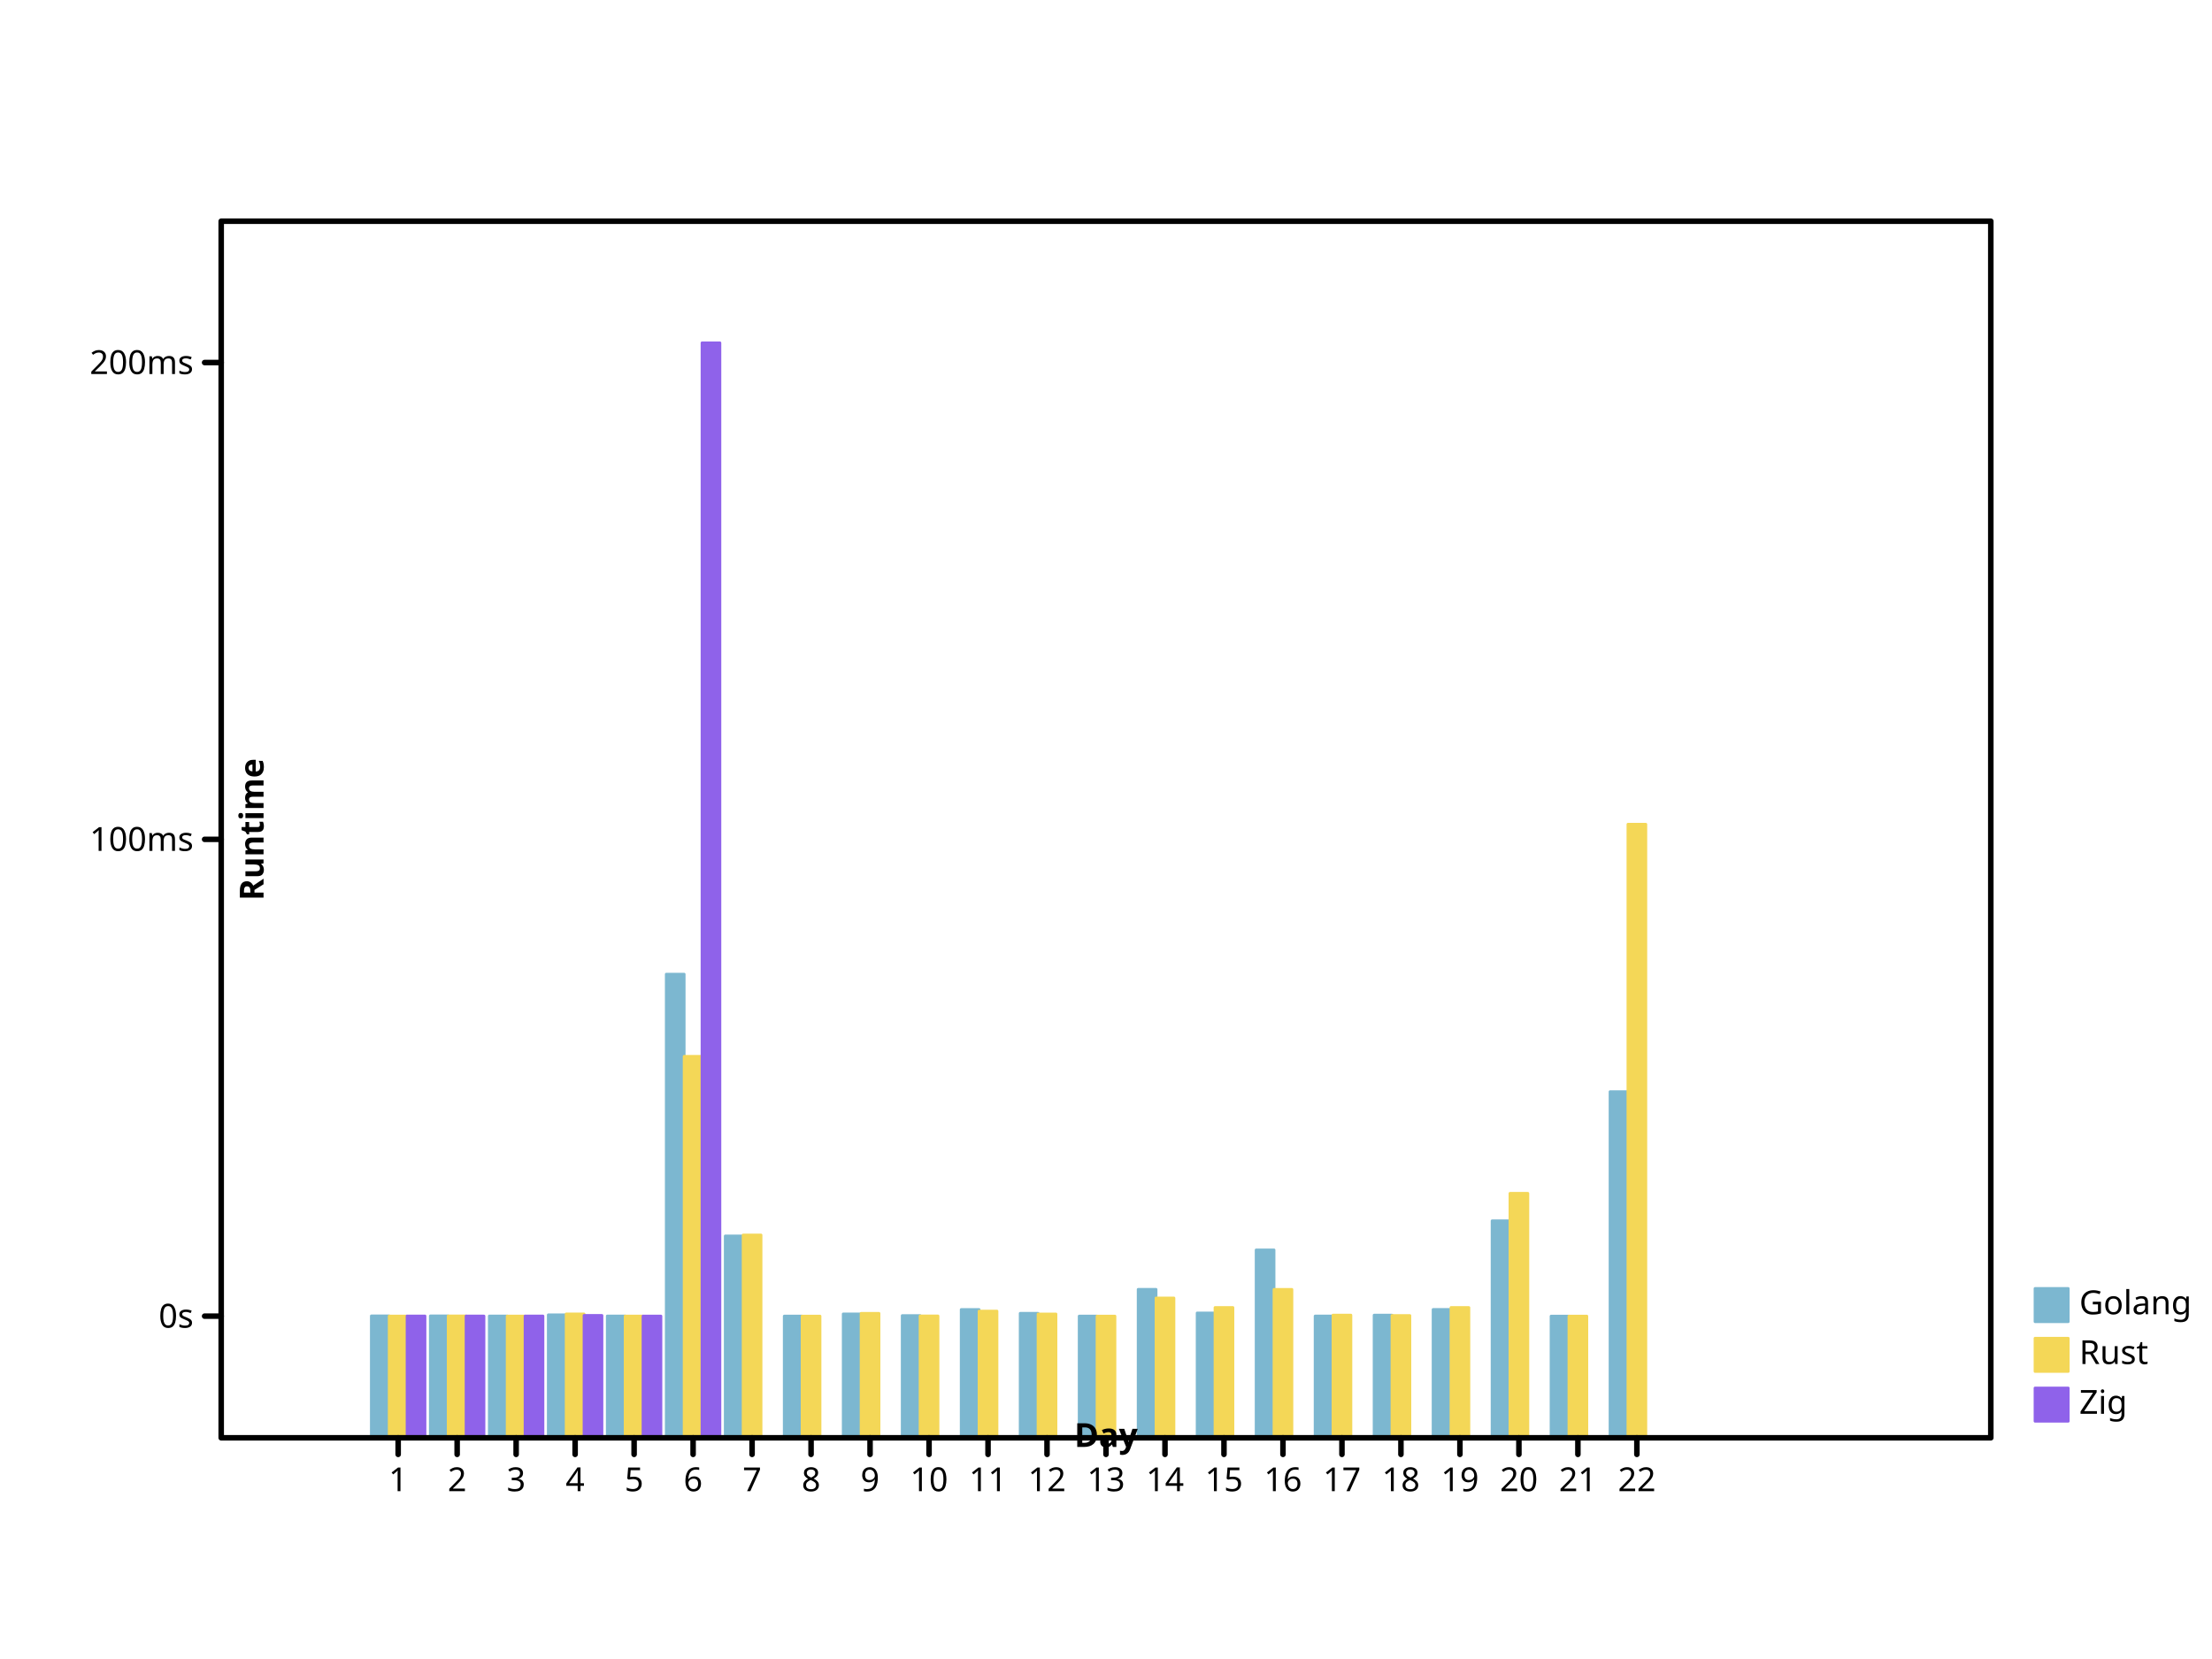
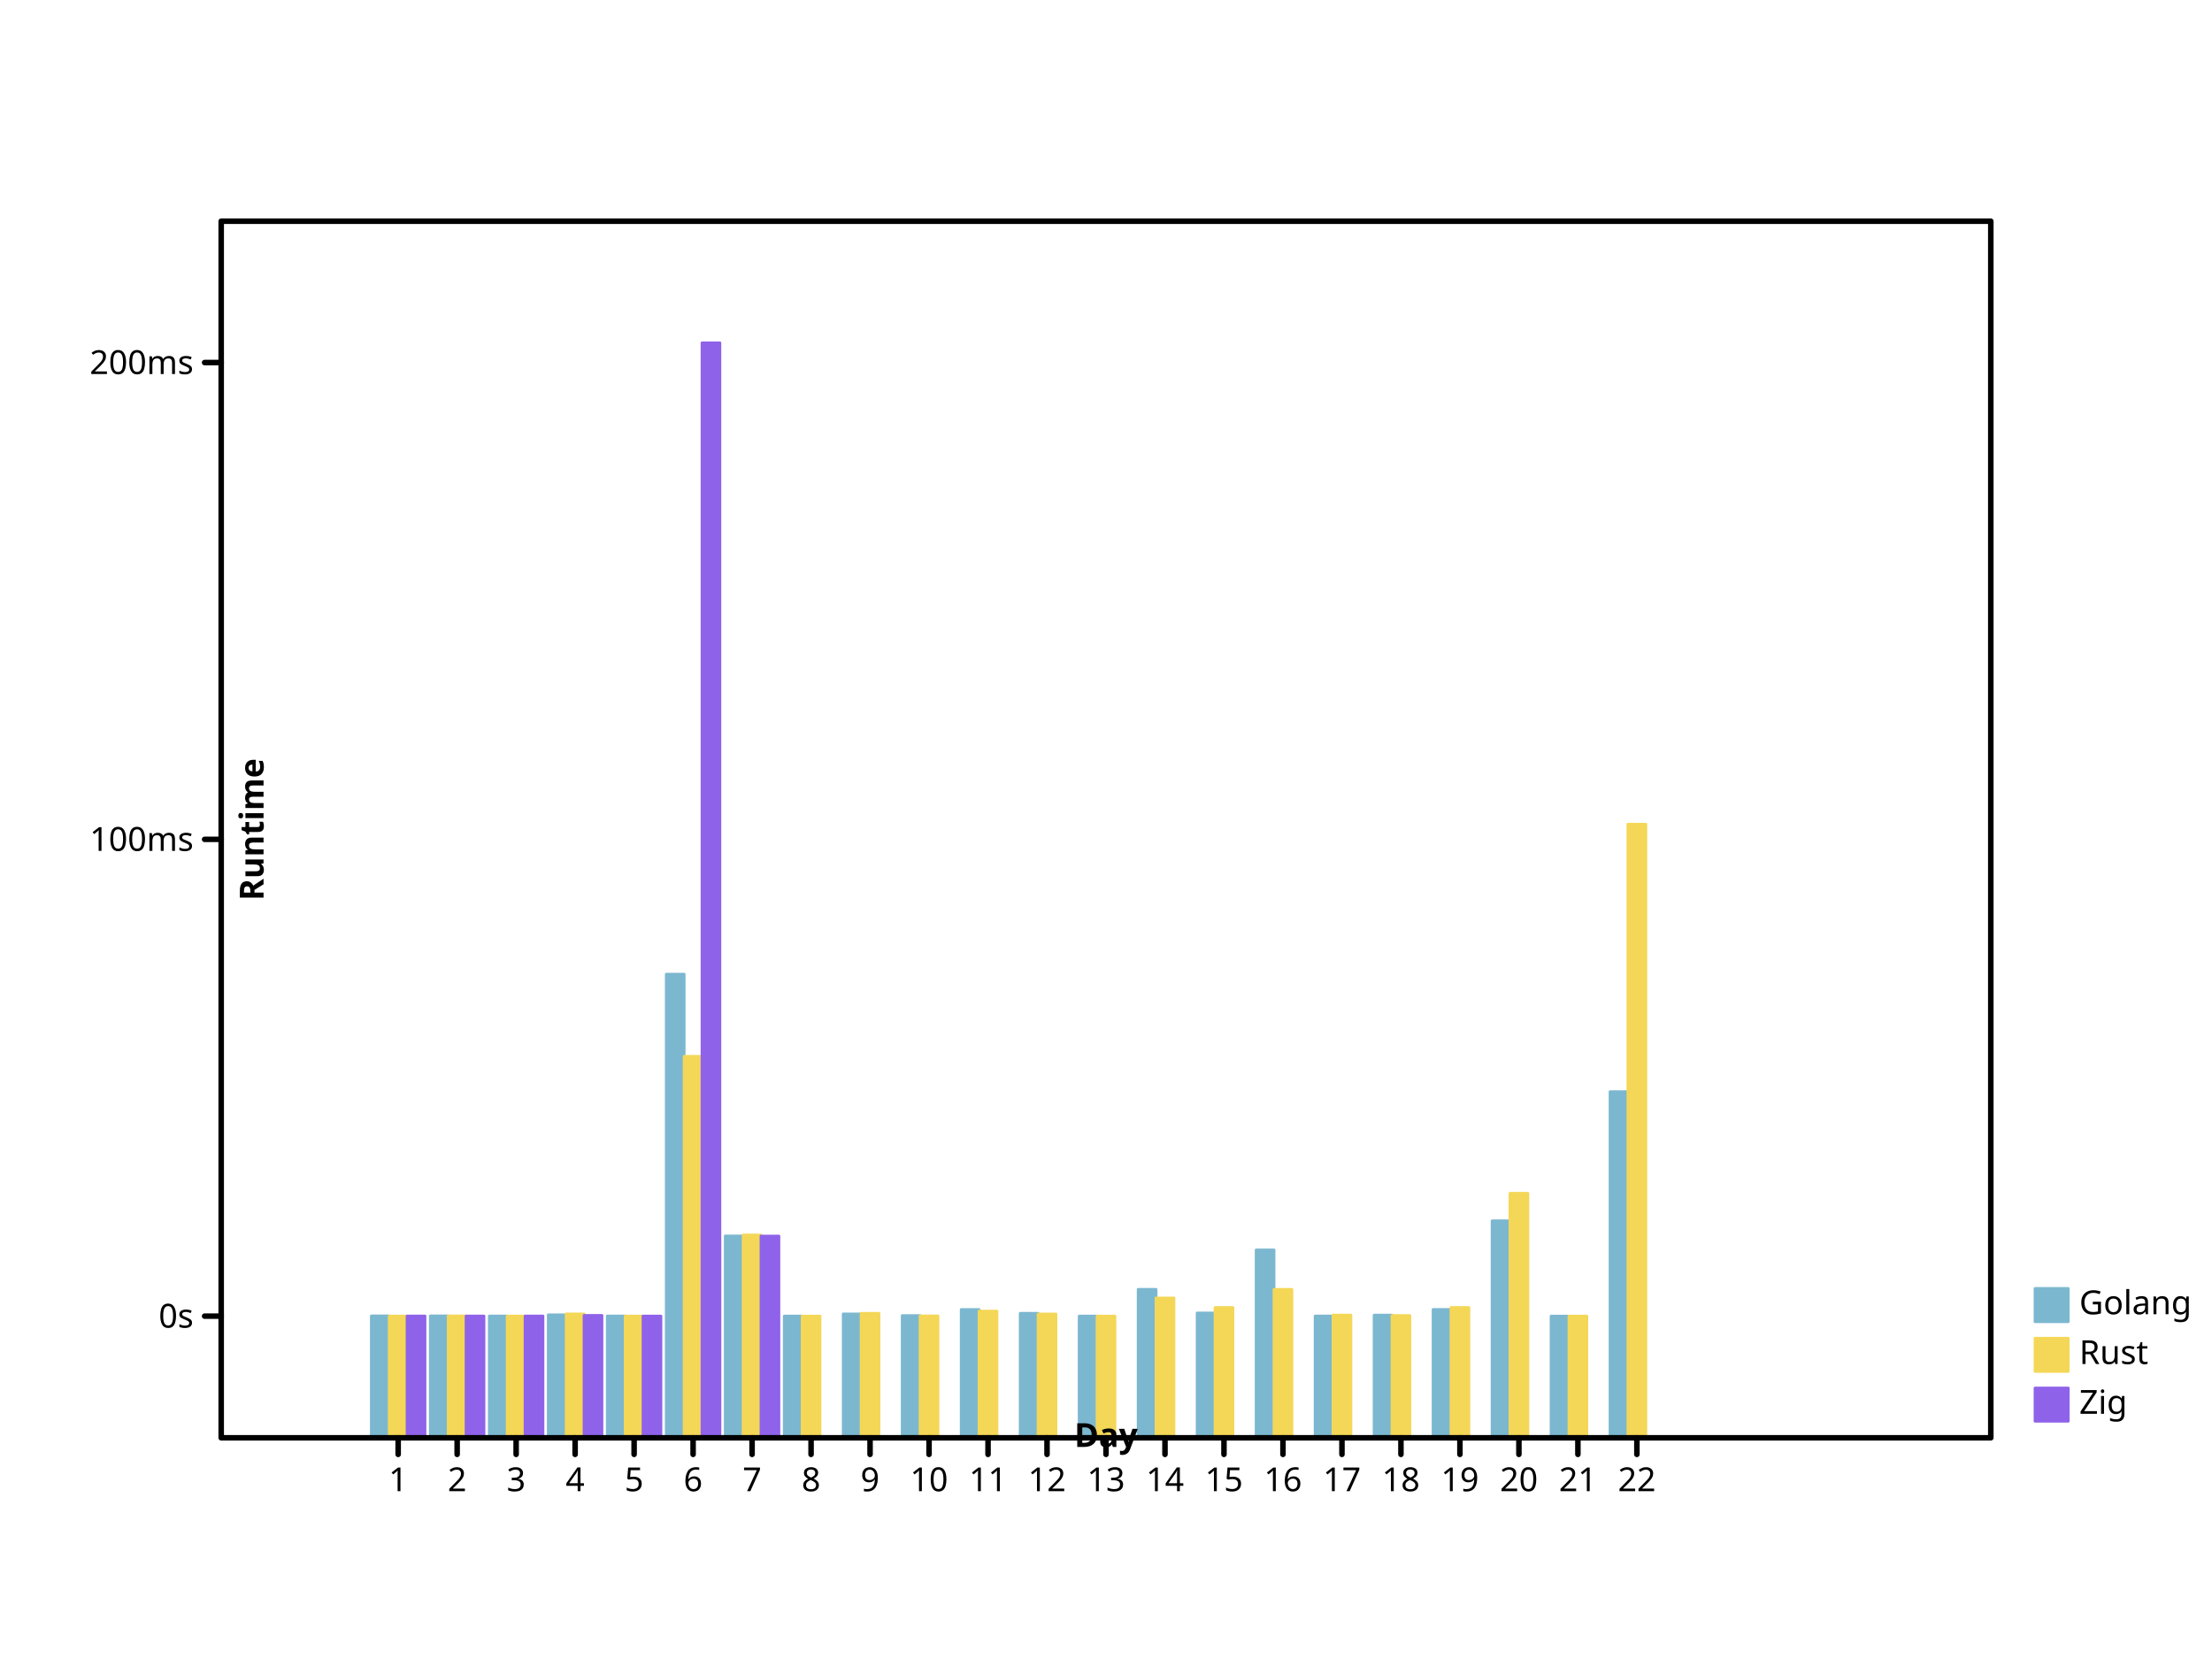
- <svg xmlns="http://www.w3.org/2000/svg" preserveAspectRatio="xMidYMid meet" width="800" height="600" viewbox="0 0 800 600">
+ <svg xmlns="http://www.w3.org/2000/svg" width="800" height="600" viewbox="0 0 800 600" preserveAspectRatio="xMidYMid meet">
  <defs>
-     <marker markerUnits="userSpaceOnUse" markerWidth="2%" markerHeight="2%" id="circle" viewBox="0 0 10 10 " refX="5" refY="5">
+     <marker markerWidth="2%" markerHeight="2%" id="circle" viewBox="0 0 10 10 " refX="5" refY="5" markerUnits="userSpaceOnUse">
      <circle cx="5" cy="5" r="3" fill="none" stroke="black" />
    </marker>
-     <marker viewBox="0 0 10 10 " refX="5" refY="5" markerUnits="userSpaceOnUse" markerWidth="2%" markerHeight="2%" id="filled-circle">
+     <marker id="filled-circle" viewBox="0 0 10 10 " refX="5" refY="5" markerUnits="userSpaceOnUse" markerWidth="2%" markerHeight="2%">
      <circle r="3" fill="black" stroke="none" cx="5" cy="5" />
    </marker>
-     <marker viewBox="0 0 10 10 " refX="5" refY="5" markerUnits="userSpaceOnUse" markerWidth="2%" markerHeight="2%" id="square">
-       <rect y="2" width="6" height="6" fill="none" stroke="black" x="2" />
+     <marker markerHeight="2%" id="square" viewBox="0 0 10 10 " refX="5" refY="5" markerUnits="userSpaceOnUse" markerWidth="2%">
+       <rect stroke="black" x="2" y="2" width="6" height="6" fill="none" />
    </marker>
-     <marker markerUnits="userSpaceOnUse" markerWidth="2%" markerHeight="2%" id="filled-square" viewBox="0 0 10 10 " refX="5" refY="5">
-       <rect height="6" fill="black" stroke="none" x="2" y="2" width="6" />
+     <marker markerWidth="2%" markerHeight="2%" id="filled-square" viewBox="0 0 10 10 " refX="5" refY="5" markerUnits="userSpaceOnUse">
+       <rect stroke="none" x="2" y="2" width="6" height="6" fill="black" />
    </marker>
  </defs>
-   <g stroke-width="1px" stroke-linecap="round" stroke-linejoin="round" transform="translate(80 520 )scale(1 -1 )" fill="hsl(198, 47%, 65%)" stroke="hsl(198, 47%, 65%)">
+   <g fill="hsl(198, 47%, 65%)" stroke="hsl(198, 47%, 65%)" stroke-width="1px" stroke-linecap="round" stroke-linejoin="round" transform="translate(80 520 )scale(1 -1 )">
    <rect vector-effect="non-scaling-stroke" x="5.430303e+01" y="0" width="6.464646e+00" height="4.408139e+01" />
-     <rect width="6.464646e+00" height="4.408196e+01" vector-effect="non-scaling-stroke" x="7.563636e+01" y="0" />
-     <rect y="0" width="6.464646e+00" height="4.405015e+01" vector-effect="non-scaling-stroke" x="9.696970e+01" />
-     <rect vector-effect="non-scaling-stroke" x="1.183030e+02" y="0" width="6.464646e+00" height="4.446870e+01" />
+     <rect height="4.408196e+01" vector-effect="non-scaling-stroke" x="7.563636e+01" y="0" width="6.464646e+00" />
+     <rect x="9.696970e+01" y="0" width="6.464646e+00" height="4.405015e+01" vector-effect="non-scaling-stroke" />
+     <rect height="4.446870e+01" vector-effect="non-scaling-stroke" x="1.183030e+02" y="0" width="6.464646e+00" />
    <rect height="4.405260e+01" vector-effect="non-scaling-stroke" x="1.396364e+02" y="0" width="6.464646e+00" />
-     <rect x="1.609697e+02" y="0" width="6.464646e+00" height="1.676747e+02" vector-effect="non-scaling-stroke" />
-     <rect width="6.464646e+00" height="7.299352e+01" vector-effect="non-scaling-stroke" x="1.823030e+02" y="0" />
-     <rect y="0" width="6.464646e+00" height="4.401200e+01" vector-effect="non-scaling-stroke" x="2.036364e+02" />
-     <rect y="0" width="6.464646e+00" height="4.479665e+01" vector-effect="non-scaling-stroke" x="2.249697e+02" />
-     <rect y="0" width="6.464646e+00" height="4.419662e+01" vector-effect="non-scaling-stroke" x="2.463030e+02" />
-     <rect width="6.464646e+00" height="4.638498e+01" vector-effect="non-scaling-stroke" x="2.676364e+02" y="0" />
-     <rect width="6.464646e+00" height="4.501938e+01" vector-effect="non-scaling-stroke" x="2.889697e+02" y="0" />
-     <rect vector-effect="non-scaling-stroke" x="3.103030e+02" y="0" width="6.464646e+00" height="4.401207e+01" />
-     <rect y="0" width="6.464646e+00" height="5.368653e+01" vector-effect="non-scaling-stroke" x="3.316364e+02" />
-     <rect width="6.464646e+00" height="4.513826e+01" vector-effect="non-scaling-stroke" x="3.529697e+02" y="0" />
-     <rect y="0" width="6.464646e+00" height="6.794324e+01" vector-effect="non-scaling-stroke" x="3.743030e+02" />
-     <rect x="3.956364e+02" y="0" width="6.464646e+00" height="4.403368e+01" vector-effect="non-scaling-stroke" />
-     <rect vector-effect="non-scaling-stroke" x="4.169697e+02" y="0" width="6.464646e+00" height="4.435730e+01" />
-     <rect height="4.641211e+01" vector-effect="non-scaling-stroke" x="4.383030e+02" y="0" width="6.464646e+00" />
+     <rect vector-effect="non-scaling-stroke" x="1.609697e+02" y="0" width="6.464646e+00" height="1.676747e+02" />
+     <rect y="0" width="6.464646e+00" height="7.299352e+01" vector-effect="non-scaling-stroke" x="1.823030e+02" />
+     <rect width="6.464646e+00" height="4.401200e+01" vector-effect="non-scaling-stroke" x="2.036364e+02" y="0" />
+     <rect width="6.464646e+00" height="4.479665e+01" vector-effect="non-scaling-stroke" x="2.249697e+02" y="0" />
+     <rect vector-effect="non-scaling-stroke" x="2.463030e+02" y="0" width="6.464646e+00" height="4.419662e+01" />
+     <rect vector-effect="non-scaling-stroke" x="2.676364e+02" y="0" width="6.464646e+00" height="4.638498e+01" />
+     <rect y="0" width="6.464646e+00" height="4.501938e+01" vector-effect="non-scaling-stroke" x="2.889697e+02" />
+     <rect y="0" width="6.464646e+00" height="4.401207e+01" vector-effect="non-scaling-stroke" x="3.103030e+02" />
+     <rect width="6.464646e+00" height="5.368653e+01" vector-effect="non-scaling-stroke" x="3.316364e+02" y="0" />
+     <rect vector-effect="non-scaling-stroke" x="3.529697e+02" y="0" width="6.464646e+00" height="4.513826e+01" />
+     <rect x="3.743030e+02" y="0" width="6.464646e+00" height="6.794324e+01" vector-effect="non-scaling-stroke" />
+     <rect width="6.464646e+00" height="4.403368e+01" vector-effect="non-scaling-stroke" x="3.956364e+02" y="0" />
+     <rect height="4.435730e+01" vector-effect="non-scaling-stroke" x="4.169697e+02" y="0" width="6.464646e+00" />
+     <rect x="4.383030e+02" y="0" width="6.464646e+00" height="4.641211e+01" vector-effect="non-scaling-stroke" />
    <rect vector-effect="non-scaling-stroke" x="4.596364e+02" y="0" width="6.464646e+00" height="7.847029e+01" />
    <rect vector-effect="non-scaling-stroke" x="4.809697e+02" y="0" width="6.464646e+00" height="4.400010e+01" />
-     <rect vector-effect="non-scaling-stroke" x="5.023030e+02" y="0" width="6.464646e+00" height="1.251727e+02" />
+     <rect x="5.023030e+02" y="0" width="6.464646e+00" height="1.251727e+02" vector-effect="non-scaling-stroke" />
  </g>
-   <g stroke-linejoin="round" transform="translate(80 520 )scale(1 -1 )" fill="hsl(49, 88%, 65%)" stroke="hsl(49, 88%, 65%)" stroke-width="1px" stroke-linecap="round">
-     <rect x="6.076768e+01" y="0" width="6.464646e+00" height="4.403192e+01" vector-effect="non-scaling-stroke" />
-     <rect vector-effect="non-scaling-stroke" x="8.210101e+01" y="0" width="6.464646e+00" height="4.407419e+01" />
-     <rect y="0" width="6.464646e+00" height="4.401527e+01" vector-effect="non-scaling-stroke" x="1.034343e+02" />
-     <rect height="4.478232e+01" vector-effect="non-scaling-stroke" x="1.247677e+02" y="0" width="6.464646e+00" />
-     <rect vector-effect="non-scaling-stroke" x="1.461010e+02" y="0" width="6.464646e+00" height="4.402965e+01" />
-     <rect vector-effect="non-scaling-stroke" x="1.674343e+02" y="0" width="6.464646e+00" height="1.379508e+02" />
-     <rect y="0" width="6.464646e+00" height="7.333799e+01" vector-effect="non-scaling-stroke" x="1.887677e+02" />
-     <rect y="0" width="6.464646e+00" height="4.400571e+01" vector-effect="non-scaling-stroke" x="2.101010e+02" />
-     <rect height="4.500481e+01" vector-effect="non-scaling-stroke" x="2.314343e+02" y="0" width="6.464646e+00" />
-     <rect height="4.406728e+01" vector-effect="non-scaling-stroke" x="2.527677e+02" y="0" width="6.464646e+00" />
-     <rect height="4.582177e+01" vector-effect="non-scaling-stroke" x="2.741010e+02" y="0" width="6.464646e+00" />
-     <rect width="6.464646e+00" height="4.477711e+01" vector-effect="non-scaling-stroke" x="2.954343e+02" y="0" />
-     <rect vector-effect="non-scaling-stroke" x="3.167677e+02" y="0" width="6.464646e+00" height="4.400973e+01" />
+   <g transform="translate(80 520 )scale(1 -1 )" fill="hsl(49, 88%, 65%)" stroke="hsl(49, 88%, 65%)" stroke-width="1px" stroke-linecap="round" stroke-linejoin="round">
+     <rect height="4.403192e+01" vector-effect="non-scaling-stroke" x="6.076768e+01" y="0" width="6.464646e+00" />
+     <rect height="4.407419e+01" vector-effect="non-scaling-stroke" x="8.210101e+01" y="0" width="6.464646e+00" />
+     <rect width="6.464646e+00" height="4.401527e+01" vector-effect="non-scaling-stroke" x="1.034343e+02" y="0" />
+     <rect x="1.247677e+02" y="0" width="6.464646e+00" height="4.478232e+01" vector-effect="non-scaling-stroke" />
+     <rect width="6.464646e+00" height="4.402965e+01" vector-effect="non-scaling-stroke" x="1.461010e+02" y="0" />
+     <rect height="1.379508e+02" vector-effect="non-scaling-stroke" x="1.674343e+02" y="0" width="6.464646e+00" />
+     <rect width="6.464646e+00" height="7.333799e+01" vector-effect="non-scaling-stroke" x="1.887677e+02" y="0" />
+     <rect height="4.400571e+01" vector-effect="non-scaling-stroke" x="2.101010e+02" y="0" width="6.464646e+00" />
+     <rect x="2.314343e+02" y="0" width="6.464646e+00" height="4.500481e+01" vector-effect="non-scaling-stroke" />
+     <rect y="0" width="6.464646e+00" height="4.406728e+01" vector-effect="non-scaling-stroke" x="2.527677e+02" />
+     <rect y="0" width="6.464646e+00" height="4.582177e+01" vector-effect="non-scaling-stroke" x="2.741010e+02" />
+     <rect x="2.954343e+02" y="0" width="6.464646e+00" height="4.477711e+01" vector-effect="non-scaling-stroke" />
+     <rect x="3.167677e+02" y="0" width="6.464646e+00" height="4.400973e+01" vector-effect="non-scaling-stroke" />
    <rect vector-effect="non-scaling-stroke" x="3.381010e+02" y="0" width="6.464646e+00" height="5.055640e+01" />
    <rect vector-effect="non-scaling-stroke" x="3.594343e+02" y="0" width="6.464646e+00" height="4.711601e+01" />
-     <rect vector-effect="non-scaling-stroke" x="3.807677e+02" y="0" width="6.464646e+00" height="5.366698e+01" />
-     <rect width="6.464646e+00" height="4.437240e+01" vector-effect="non-scaling-stroke" x="4.021010e+02" y="0" />
-     <rect vector-effect="non-scaling-stroke" x="4.234343e+02" y="0" width="6.464646e+00" height="4.421326e+01" />
-     <rect vector-effect="non-scaling-stroke" x="4.447677e+02" y="0" width="6.464646e+00" height="4.711187e+01" />
-     <rect vector-effect="non-scaling-stroke" x="4.661010e+02" y="0" width="6.464646e+00" height="8.840898e+01" />
-     <rect vector-effect="non-scaling-stroke" x="4.874343e+02" y="0" width="6.464646e+00" height="4.400005e+01" />
-     <rect height="2.218956e+02" vector-effect="non-scaling-stroke" x="5.087677e+02" y="0" width="6.464646e+00" />
+     <rect width="6.464646e+00" height="5.366698e+01" vector-effect="non-scaling-stroke" x="3.807677e+02" y="0" />
+     <rect height="4.437240e+01" vector-effect="non-scaling-stroke" x="4.021010e+02" y="0" width="6.464646e+00" />
+     <rect height="4.421326e+01" vector-effect="non-scaling-stroke" x="4.234343e+02" y="0" width="6.464646e+00" />
+     <rect x="4.447677e+02" y="0" width="6.464646e+00" height="4.711187e+01" vector-effect="non-scaling-stroke" />
+     <rect width="6.464646e+00" height="8.840898e+01" vector-effect="non-scaling-stroke" x="4.661010e+02" y="0" />
+     <rect y="0" width="6.464646e+00" height="4.400005e+01" vector-effect="non-scaling-stroke" x="4.874343e+02" />
+     <rect width="6.464646e+00" height="2.218956e+02" vector-effect="non-scaling-stroke" x="5.087677e+02" y="0" />
  </g>
-   <g fill="hsl(260, 76%, 65%)" stroke="hsl(260, 76%, 65%)" stroke-width="1px" stroke-linecap="round" stroke-linejoin="round" transform="translate(80 520 )scale(1 -1 )">
-     <rect y="0" width="6.464646e+00" height="4.405432e+01" vector-effect="non-scaling-stroke" x="6.723232e+01" />
-     <rect vector-effect="non-scaling-stroke" x="8.856566e+01" y="0" width="6.464646e+00" height="4.404062e+01" />
-     <rect vector-effect="non-scaling-stroke" x="1.098990e+02" y="0" width="6.464646e+00" height="4.404221e+01" />
-     <rect y="0" width="6.464646e+00" height="4.424780e+01" vector-effect="non-scaling-stroke" x="1.312323e+02" />
-     <rect vector-effect="non-scaling-stroke" x="1.525657e+02" y="0" width="6.464646e+00" height="4.402243e+01" />
-     <rect width="6.464646e+00" height="396" vector-effect="non-scaling-stroke" x="1.738990e+02" y="0" />
+   <g stroke-width="1px" stroke-linecap="round" stroke-linejoin="round" transform="translate(80 520 )scale(1 -1 )" fill="hsl(260, 76%, 65%)" stroke="hsl(260, 76%, 65%)">
+     <rect vector-effect="non-scaling-stroke" x="6.723232e+01" y="0" width="6.464646e+00" height="4.405432e+01" />
+     <rect height="4.404062e+01" vector-effect="non-scaling-stroke" x="8.856566e+01" y="0" width="6.464646e+00" />
+     <rect height="4.404221e+01" vector-effect="non-scaling-stroke" x="1.098990e+02" y="0" width="6.464646e+00" />
+     <rect vector-effect="non-scaling-stroke" x="1.312323e+02" y="0" width="6.464646e+00" height="4.424780e+01" />
+     <rect y="0" width="6.464646e+00" height="4.402243e+01" vector-effect="non-scaling-stroke" x="1.525657e+02" />
+     <rect vector-effect="non-scaling-stroke" x="1.738990e+02" y="0" width="6.464646e+00" height="396" />
+     <rect width="6.464646e+00" height="7.296160e+01" vector-effect="non-scaling-stroke" x="1.952323e+02" y="0" />
  </g>
-   <g font-style="normal" text-anchor="start" dominant-baseline="hanging" fill="hsl(198, 47%, 65%)" stroke-width="1px" font-size="12px" stroke-linecap="round" font-family="sans-serif" stroke="hsl(198, 47%, 65%)" font-weight="normal" stroke-linejoin="round">
-     <rect x="736" y="466" width="12" height="12" vector-effect="non-scaling-stroke" />
+   <g font-style="normal" dominant-baseline="hanging" font-size="12px" font-weight="normal" stroke="hsl(198, 47%, 65%)" stroke-linecap="round" font-family="sans-serif" fill="hsl(198, 47%, 65%)" text-anchor="start" stroke-width="1px" stroke-linejoin="round">
+     <rect height="12" vector-effect="non-scaling-stroke" x="736" y="466" width="12" />
    <g fill="black" stroke="black">
-       <text vector-effect="non-scaling-stroke" x="752" y="466" dominant-baseline="hanging" stroke="none">Golang</text>
+       <text stroke="none" vector-effect="non-scaling-stroke" x="752" y="466" dominant-baseline="hanging">Golang</text>
    </g>
-     <g text-anchor="start" font-weight="normal" stroke-linejoin="round" font-family="sans-serif" font-style="normal" stroke-width="1px" dominant-baseline="hanging" fill="hsl(49, 88%, 65%)" stroke="hsl(49, 88%, 65%)" stroke-linecap="round" font-size="12px">
+     <g font-size="12px" text-anchor="start" stroke-width="1px" stroke-linecap="round" stroke-linejoin="round" font-family="sans-serif" font-weight="normal" stroke="hsl(49, 88%, 65%)" dominant-baseline="hanging" fill="hsl(49, 88%, 65%)" font-style="normal">
      <rect vector-effect="non-scaling-stroke" x="736" y="484" width="12" height="12" />
-       <g stroke="black" fill="black">
+       <g fill="black" stroke="black">
        <text stroke="none" vector-effect="non-scaling-stroke" x="752" y="484" dominant-baseline="hanging">Rust</text>
      </g>
-       <g font-size="12px" stroke-linejoin="round" text-anchor="start" fill="hsl(260, 76%, 65%)" stroke="hsl(260, 76%, 65%)" font-weight="normal" stroke-width="1px" stroke-linecap="round" font-family="sans-serif" font-style="normal" dominant-baseline="hanging">
-         <rect x="736" y="502" width="12" height="12" vector-effect="non-scaling-stroke" />
-         <g fill="black" stroke="black">
-           <text y="502" dominant-baseline="hanging" stroke="none" vector-effect="non-scaling-stroke" x="752">Zig</text>
-           <g font-size="12px" stroke-linecap="round" stroke-linejoin="round" fill="none" stroke-width="2px" dominant-baseline="hanging" font-weight="normal" font-family="sans-serif" font-style="normal" text-anchor="start">
-             <rect x="80" y="80" width="640" height="440" vector-effect="non-scaling-stroke" />
+       <g stroke-linejoin="round" font-style="normal" dominant-baseline="hanging" stroke="hsl(260, 76%, 65%)" font-family="sans-serif" font-size="12px" fill="hsl(260, 76%, 65%)" text-anchor="start" stroke-width="1px" stroke-linecap="round" font-weight="normal">
+         <rect vector-effect="non-scaling-stroke" x="736" y="502" width="12" height="12" />
+         <g stroke="black" fill="black">
+           <text dominant-baseline="hanging" stroke="none" vector-effect="non-scaling-stroke" x="752" y="502">Zig</text>
+           <g stroke-linejoin="round" font-style="normal" font-size="12px" text-anchor="start" stroke-width="2px" dominant-baseline="hanging" font-weight="normal" fill="none" stroke-linecap="round" font-family="sans-serif">
+             <rect vector-effect="non-scaling-stroke" x="80" y="80" width="640" height="440" />
          </g>
-           <g font-style="normal" text-anchor="start" stroke="black" stroke-linecap="round" transform="translate(80 520 )scale(1 -1 )" font-size="12px" font-weight="normal" stroke-linejoin="round" dominant-baseline="hanging" fill="none" stroke-width="2px" font-family="sans-serif">
+           <g stroke="black" font-family="sans-serif" stroke-linejoin="round" font-style="normal" text-anchor="start" stroke-width="2px" stroke-linecap="round" font-size="12px" font-weight="normal" fill="none" dominant-baseline="hanging" transform="translate(80 520 )scale(1 -1 )">
            <path vector-effect="non-scaling-stroke" d="M64,0 L64,-6 M8.533333e+01,0 L8.533333e+01,-6 M1.066667e+02,0 L1.066667e+02,-6 M128,0 L128,-6 M1.493333e+02,0 L1.493333e+02,-6 M1.706667e+02,0 L1.706667e+02,-6 M192,0 L192,-6 M2.133333e+02,0 L2.133333e+02,-6 M2.346667e+02,0 L2.346667e+02,-6 M256,0 L256,-6 M2.773333e+02,0 L2.773333e+02,-6 M2.986667e+02,0 L2.986667e+02,-6 M320,0 L320,-6 M3.413333e+02,0 L3.413333e+02,-6 M3.626667e+02,0 L3.626667e+02,-6 M384,0 L384,-6 M4.053333e+02,0 L4.053333e+02,-6 M4.266667e+02,0 L4.266667e+02,-6 M448,0 L448,-6 M4.693333e+02,0 L4.693333e+02,-6 M4.906667e+02,0 L4.906667e+02,-6 M512,0 L512,-6 " />
          </g>
-           <g text-anchor="middle" stroke="black" font-family="sans-serif" font-style="normal" stroke-width="2px" dominant-baseline="hanging" fill="black" stroke-linecap="round" stroke-linejoin="round" transform="translate(80 520 )scale(1 1 )" font-size="12px" font-weight="normal">
-             <text dominant-baseline="hanging" stroke="none" vector-effect="non-scaling-stroke" x="64" y="10">1</text>
-             <text vector-effect="non-scaling-stroke" x="8.533333e+01" y="10" dominant-baseline="hanging" stroke="none">2</text>
-             <text x="1.066667e+02" y="10" dominant-baseline="hanging" stroke="none" vector-effect="non-scaling-stroke">3</text>
-             <text vector-effect="non-scaling-stroke" x="128" y="10" dominant-baseline="hanging" stroke="none">4</text>
+           <g font-weight="normal" stroke-linejoin="round" font-style="normal" dominant-baseline="hanging" transform="translate(80 520 )scale(1 1 )" stroke="black" stroke-width="2px" font-family="sans-serif" fill="black" stroke-linecap="round" font-size="12px" text-anchor="middle">
+             <text x="64" y="10" dominant-baseline="hanging" stroke="none" vector-effect="non-scaling-stroke">1</text>
+             <text stroke="none" vector-effect="non-scaling-stroke" x="8.533333e+01" y="10" dominant-baseline="hanging">2</text>
+             <text stroke="none" vector-effect="non-scaling-stroke" x="1.066667e+02" y="10" dominant-baseline="hanging">3</text>
+             <text x="128" y="10" dominant-baseline="hanging" stroke="none" vector-effect="non-scaling-stroke">4</text>
            <text vector-effect="non-scaling-stroke" x="1.493333e+02" y="10" dominant-baseline="hanging" stroke="none">5</text>
-             <text stroke="none" vector-effect="non-scaling-stroke" x="1.706667e+02" y="10" dominant-baseline="hanging">6</text>
-             <text y="10" dominant-baseline="hanging" stroke="none" vector-effect="non-scaling-stroke" x="192">7</text>
+             <text y="10" dominant-baseline="hanging" stroke="none" vector-effect="non-scaling-stroke" x="1.706667e+02">6</text>
+             <text stroke="none" vector-effect="non-scaling-stroke" x="192" y="10" dominant-baseline="hanging">7</text>
            <text dominant-baseline="hanging" stroke="none" vector-effect="non-scaling-stroke" x="2.133333e+02" y="10">8</text>
-             <text dominant-baseline="hanging" stroke="none" vector-effect="non-scaling-stroke" x="2.346667e+02" y="10">9</text>
-             <text vector-effect="non-scaling-stroke" x="256" y="10" dominant-baseline="hanging" stroke="none">10</text>
-             <text y="10" dominant-baseline="hanging" stroke="none" vector-effect="non-scaling-stroke" x="2.773333e+02">11</text>
+             <text y="10" dominant-baseline="hanging" stroke="none" vector-effect="non-scaling-stroke" x="2.346667e+02">9</text>
+             <text stroke="none" vector-effect="non-scaling-stroke" x="256" y="10" dominant-baseline="hanging">10</text>
+             <text stroke="none" vector-effect="non-scaling-stroke" x="2.773333e+02" y="10" dominant-baseline="hanging">11</text>
            <text stroke="none" vector-effect="non-scaling-stroke" x="2.986667e+02" y="10" dominant-baseline="hanging">12</text>
-             <text vector-effect="non-scaling-stroke" x="320" y="10" dominant-baseline="hanging" stroke="none">13</text>
-             <text stroke="none" vector-effect="non-scaling-stroke" x="3.413333e+02" y="10" dominant-baseline="hanging">14</text>
+             <text dominant-baseline="hanging" stroke="none" vector-effect="non-scaling-stroke" x="320" y="10">13</text>
+             <text vector-effect="non-scaling-stroke" x="3.413333e+02" y="10" dominant-baseline="hanging" stroke="none">14</text>
            <text stroke="none" vector-effect="non-scaling-stroke" x="3.626667e+02" y="10" dominant-baseline="hanging">15</text>
-             <text dominant-baseline="hanging" stroke="none" vector-effect="non-scaling-stroke" x="384" y="10">16</text>
-             <text dominant-baseline="hanging" stroke="none" vector-effect="non-scaling-stroke" x="4.053333e+02" y="10">17</text>
-             <text stroke="none" vector-effect="non-scaling-stroke" x="4.266667e+02" y="10" dominant-baseline="hanging">18</text>
-             <text x="448" y="10" dominant-baseline="hanging" stroke="none" vector-effect="non-scaling-stroke">19</text>
-             <text vector-effect="non-scaling-stroke" x="4.693333e+02" y="10" dominant-baseline="hanging" stroke="none">20</text>
+             <text x="384" y="10" dominant-baseline="hanging" stroke="none" vector-effect="non-scaling-stroke">16</text>
+             <text x="4.053333e+02" y="10" dominant-baseline="hanging" stroke="none" vector-effect="non-scaling-stroke">17</text>
+             <text vector-effect="non-scaling-stroke" x="4.266667e+02" y="10" dominant-baseline="hanging" stroke="none">18</text>
+             <text stroke="none" vector-effect="non-scaling-stroke" x="448" y="10" dominant-baseline="hanging">19</text>
+             <text stroke="none" vector-effect="non-scaling-stroke" x="4.693333e+02" y="10" dominant-baseline="hanging">20</text>
            <text x="4.906667e+02" y="10" dominant-baseline="hanging" stroke="none" vector-effect="non-scaling-stroke">21</text>
-             <text dominant-baseline="hanging" stroke="none" vector-effect="non-scaling-stroke" x="512" y="10">22</text>
+             <text stroke="none" vector-effect="non-scaling-stroke" x="512" y="10" dominant-baseline="hanging">22</text>
          </g>
-           <g text-anchor="middle" transform="translate(80 520 )scale(1 1 )rotate(0 0 0 )" stroke-width="2px" font-size="12px" stroke-linecap="round" font-family="sans-serif" font-style="normal" dominant-baseline="baseline" font-weight="bold" fill="black" stroke="black" stroke-linejoin="round">
+           <g text-anchor="middle" stroke-linecap="round" transform="translate(80 520 )scale(1 1 )rotate(0 0 0 )" fill="black" stroke-linejoin="round" font-style="normal" font-weight="bold" dominant-baseline="baseline" font-family="sans-serif" font-size="12px" stroke="black" stroke-width="2px">
            <text x="320" y="-6" dominant-baseline="baseline" stroke="none" vector-effect="non-scaling-stroke">Day</text>
          </g>
-           <g transform="translate(80 520 )scale(1 -1 )" font-family="sans-serif" dominant-baseline="baseline" stroke="black" stroke-linecap="round" stroke-width="2px" font-size="12px" font-weight="bold" font-style="normal" text-anchor="middle" fill="black" stroke-linejoin="round">
+           <g fill="black" font-style="normal" stroke="black" stroke-width="2px" stroke-linecap="round" font-family="sans-serif" font-weight="bold" text-anchor="middle" font-size="12px" stroke-linejoin="round" dominant-baseline="baseline" transform="translate(80 520 )scale(1 -1 )">
            <path vector-effect="non-scaling-stroke" d="M0,44 L-6,44 M0,2.164388e+02 L-6,2.164388e+02 M0,3.888777e+02 L-6,3.888777e+02 " />
          </g>
-           <g dominant-baseline="middle" stroke="black" stroke-linejoin="round" stroke-width="2px" font-size="12px" font-weight="normal" font-style="normal" transform="translate(80 520 )scale(1 1 )" text-anchor="end" fill="black" stroke-linecap="round" font-family="sans-serif">
-             <text x="-10" y="-44" dominant-baseline="middle" stroke="none" vector-effect="non-scaling-stroke">0s</text>
-             <text x="-10" y="-2.164388e+02" dominant-baseline="middle" stroke="none" vector-effect="non-scaling-stroke">100ms</text>
-             <text dominant-baseline="middle" stroke="none" vector-effect="non-scaling-stroke" x="-10" y="-3.888777e+02">200ms</text>
+           <g stroke="black" stroke-linecap="round" font-size="12px" text-anchor="end" fill="black" font-style="normal" transform="translate(80 520 )scale(1 1 )" stroke-width="2px" font-family="sans-serif" font-weight="normal" stroke-linejoin="round" dominant-baseline="middle">
+             <text vector-effect="non-scaling-stroke" x="-10" y="-44" dominant-baseline="middle" stroke="none">0s</text>
+             <text stroke="none" vector-effect="non-scaling-stroke" x="-10" y="-2.164388e+02" dominant-baseline="middle">100ms</text>
+             <text stroke="none" vector-effect="non-scaling-stroke" x="-10" y="-3.888777e+02" dominant-baseline="middle">200ms</text>
          </g>
-           <g font-weight="bold" stroke-linejoin="round" text-anchor="middle" dominant-baseline="hanging" fill="black" stroke="black" stroke-linecap="round" stroke-width="2px" font-family="sans-serif" font-style="normal" transform="translate(80 520 )scale(1 1 )rotate(-90 0 0 )" font-size="12px">
+           <g dominant-baseline="hanging" fill="black" font-style="normal" font-family="sans-serif" font-size="12px" font-weight="bold" stroke-width="2px" stroke-linejoin="round" text-anchor="middle" stroke="black" stroke-linecap="round" transform="translate(80 520 )scale(1 1 )rotate(-90 0 0 )">
            <text y="6" dominant-baseline="hanging" stroke="none" vector-effect="non-scaling-stroke" x="220">Runtime</text>
          </g>
        </g>
      </g>
    </g>
  </g>
</svg>
